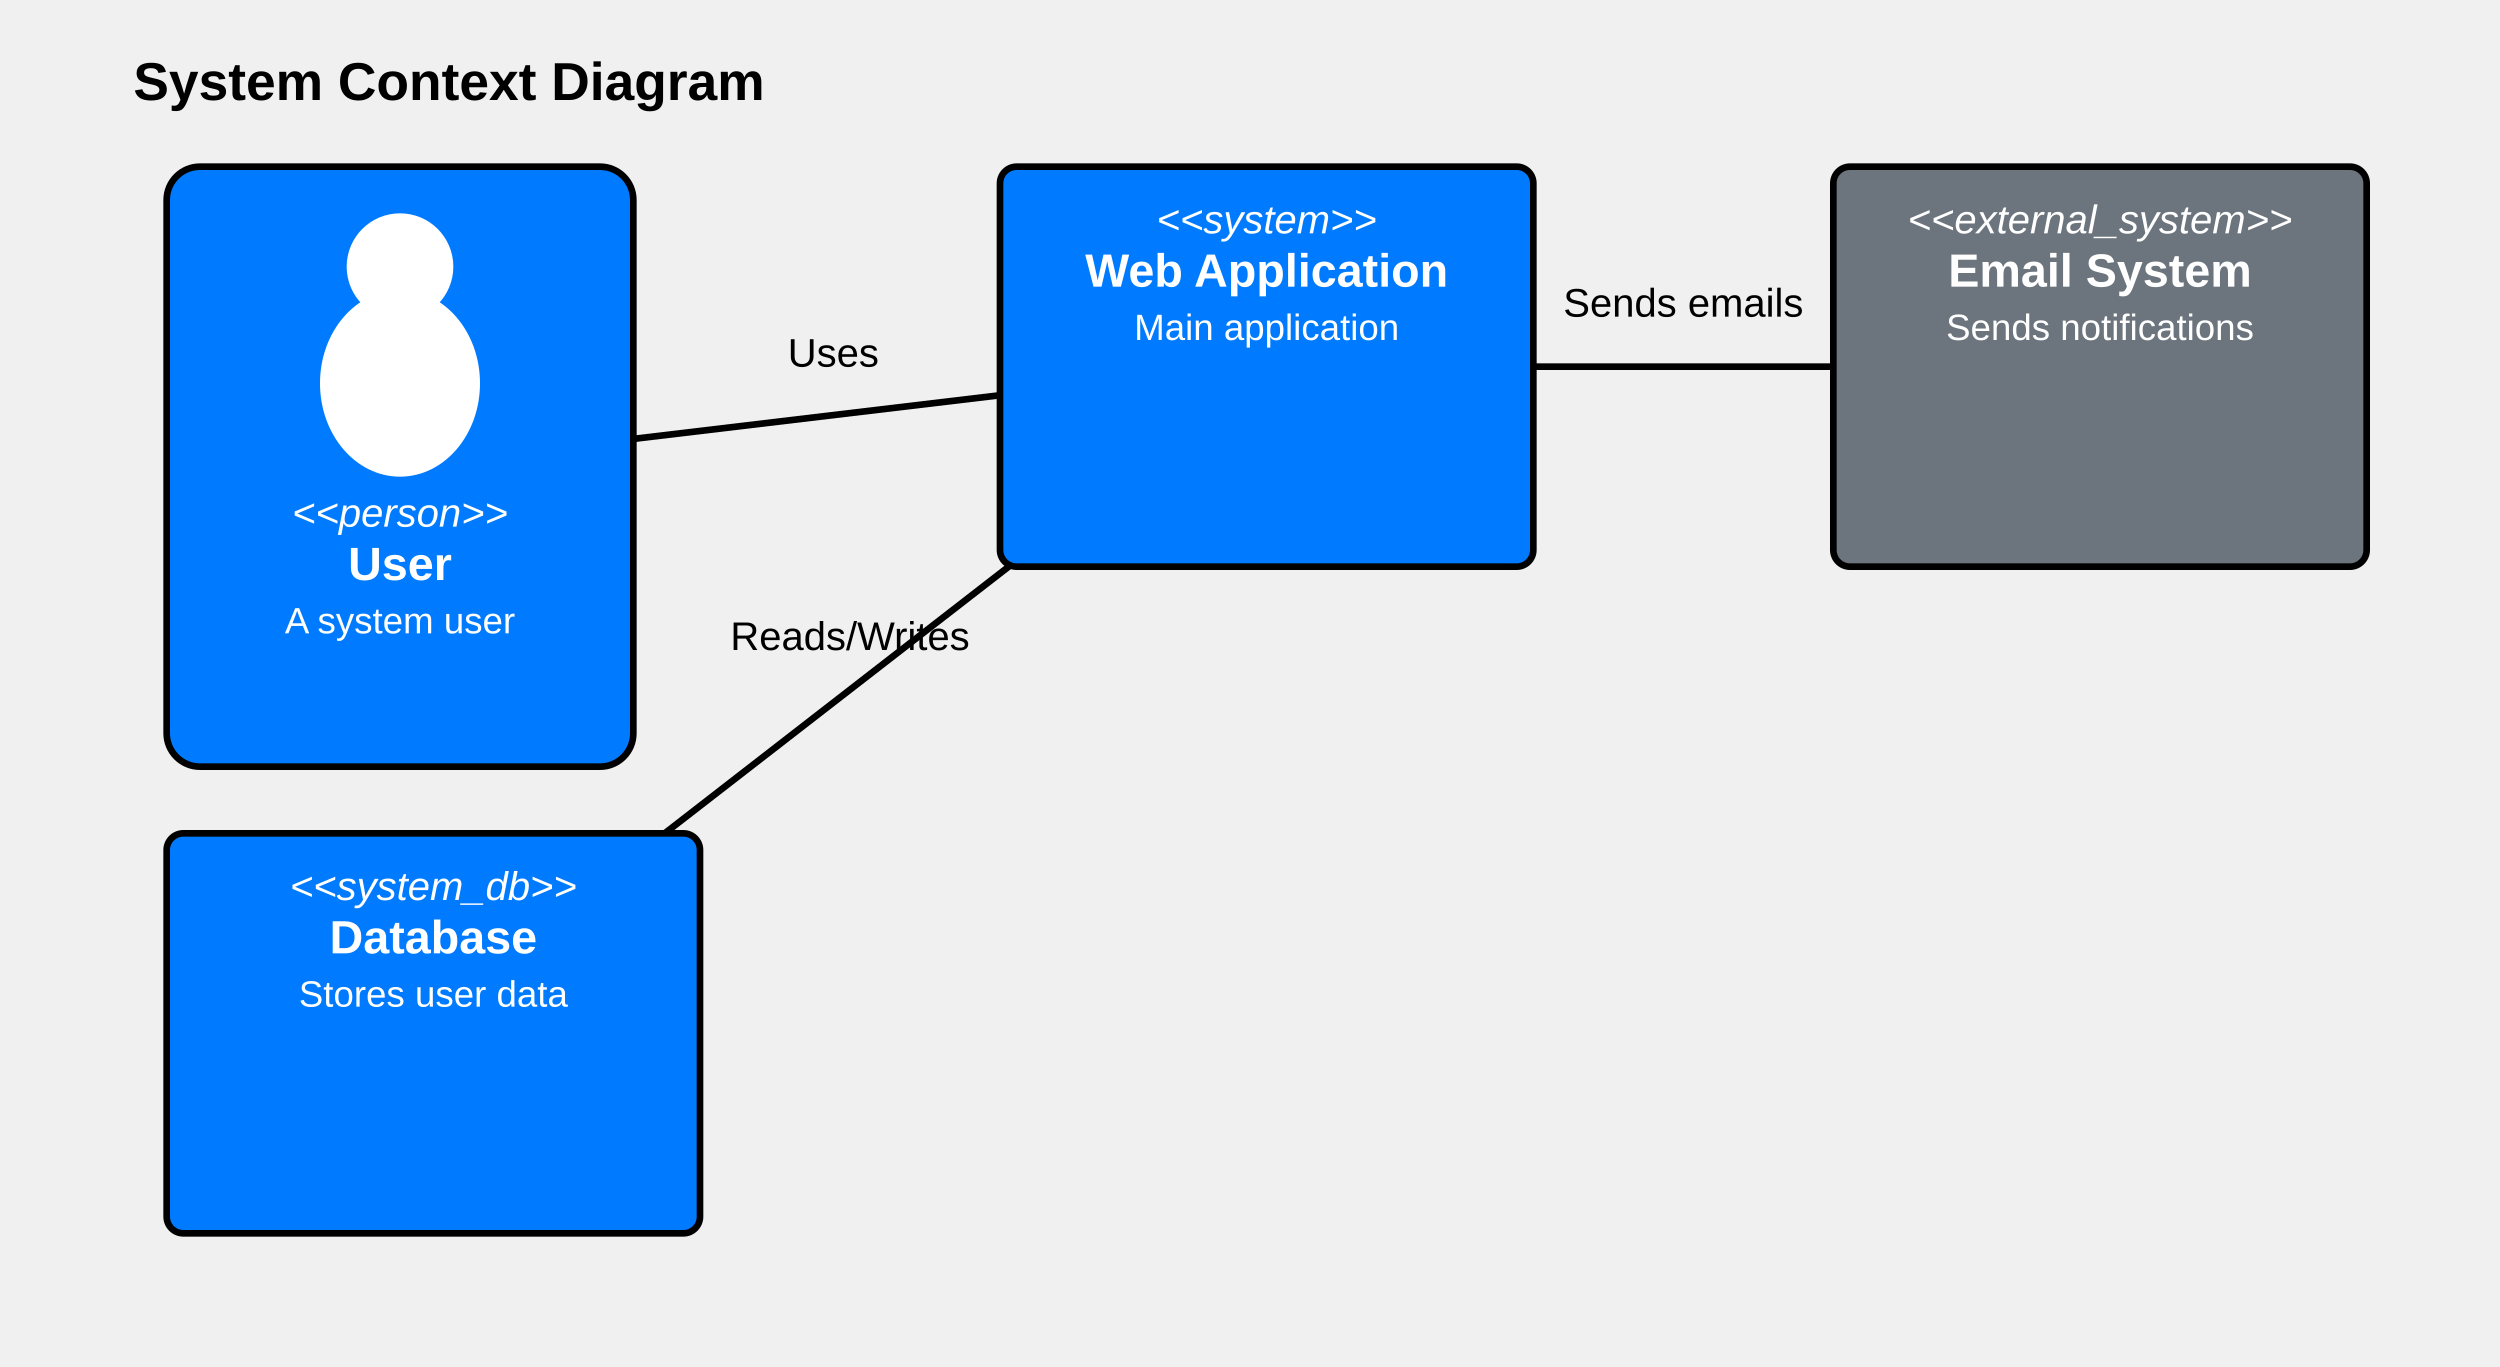
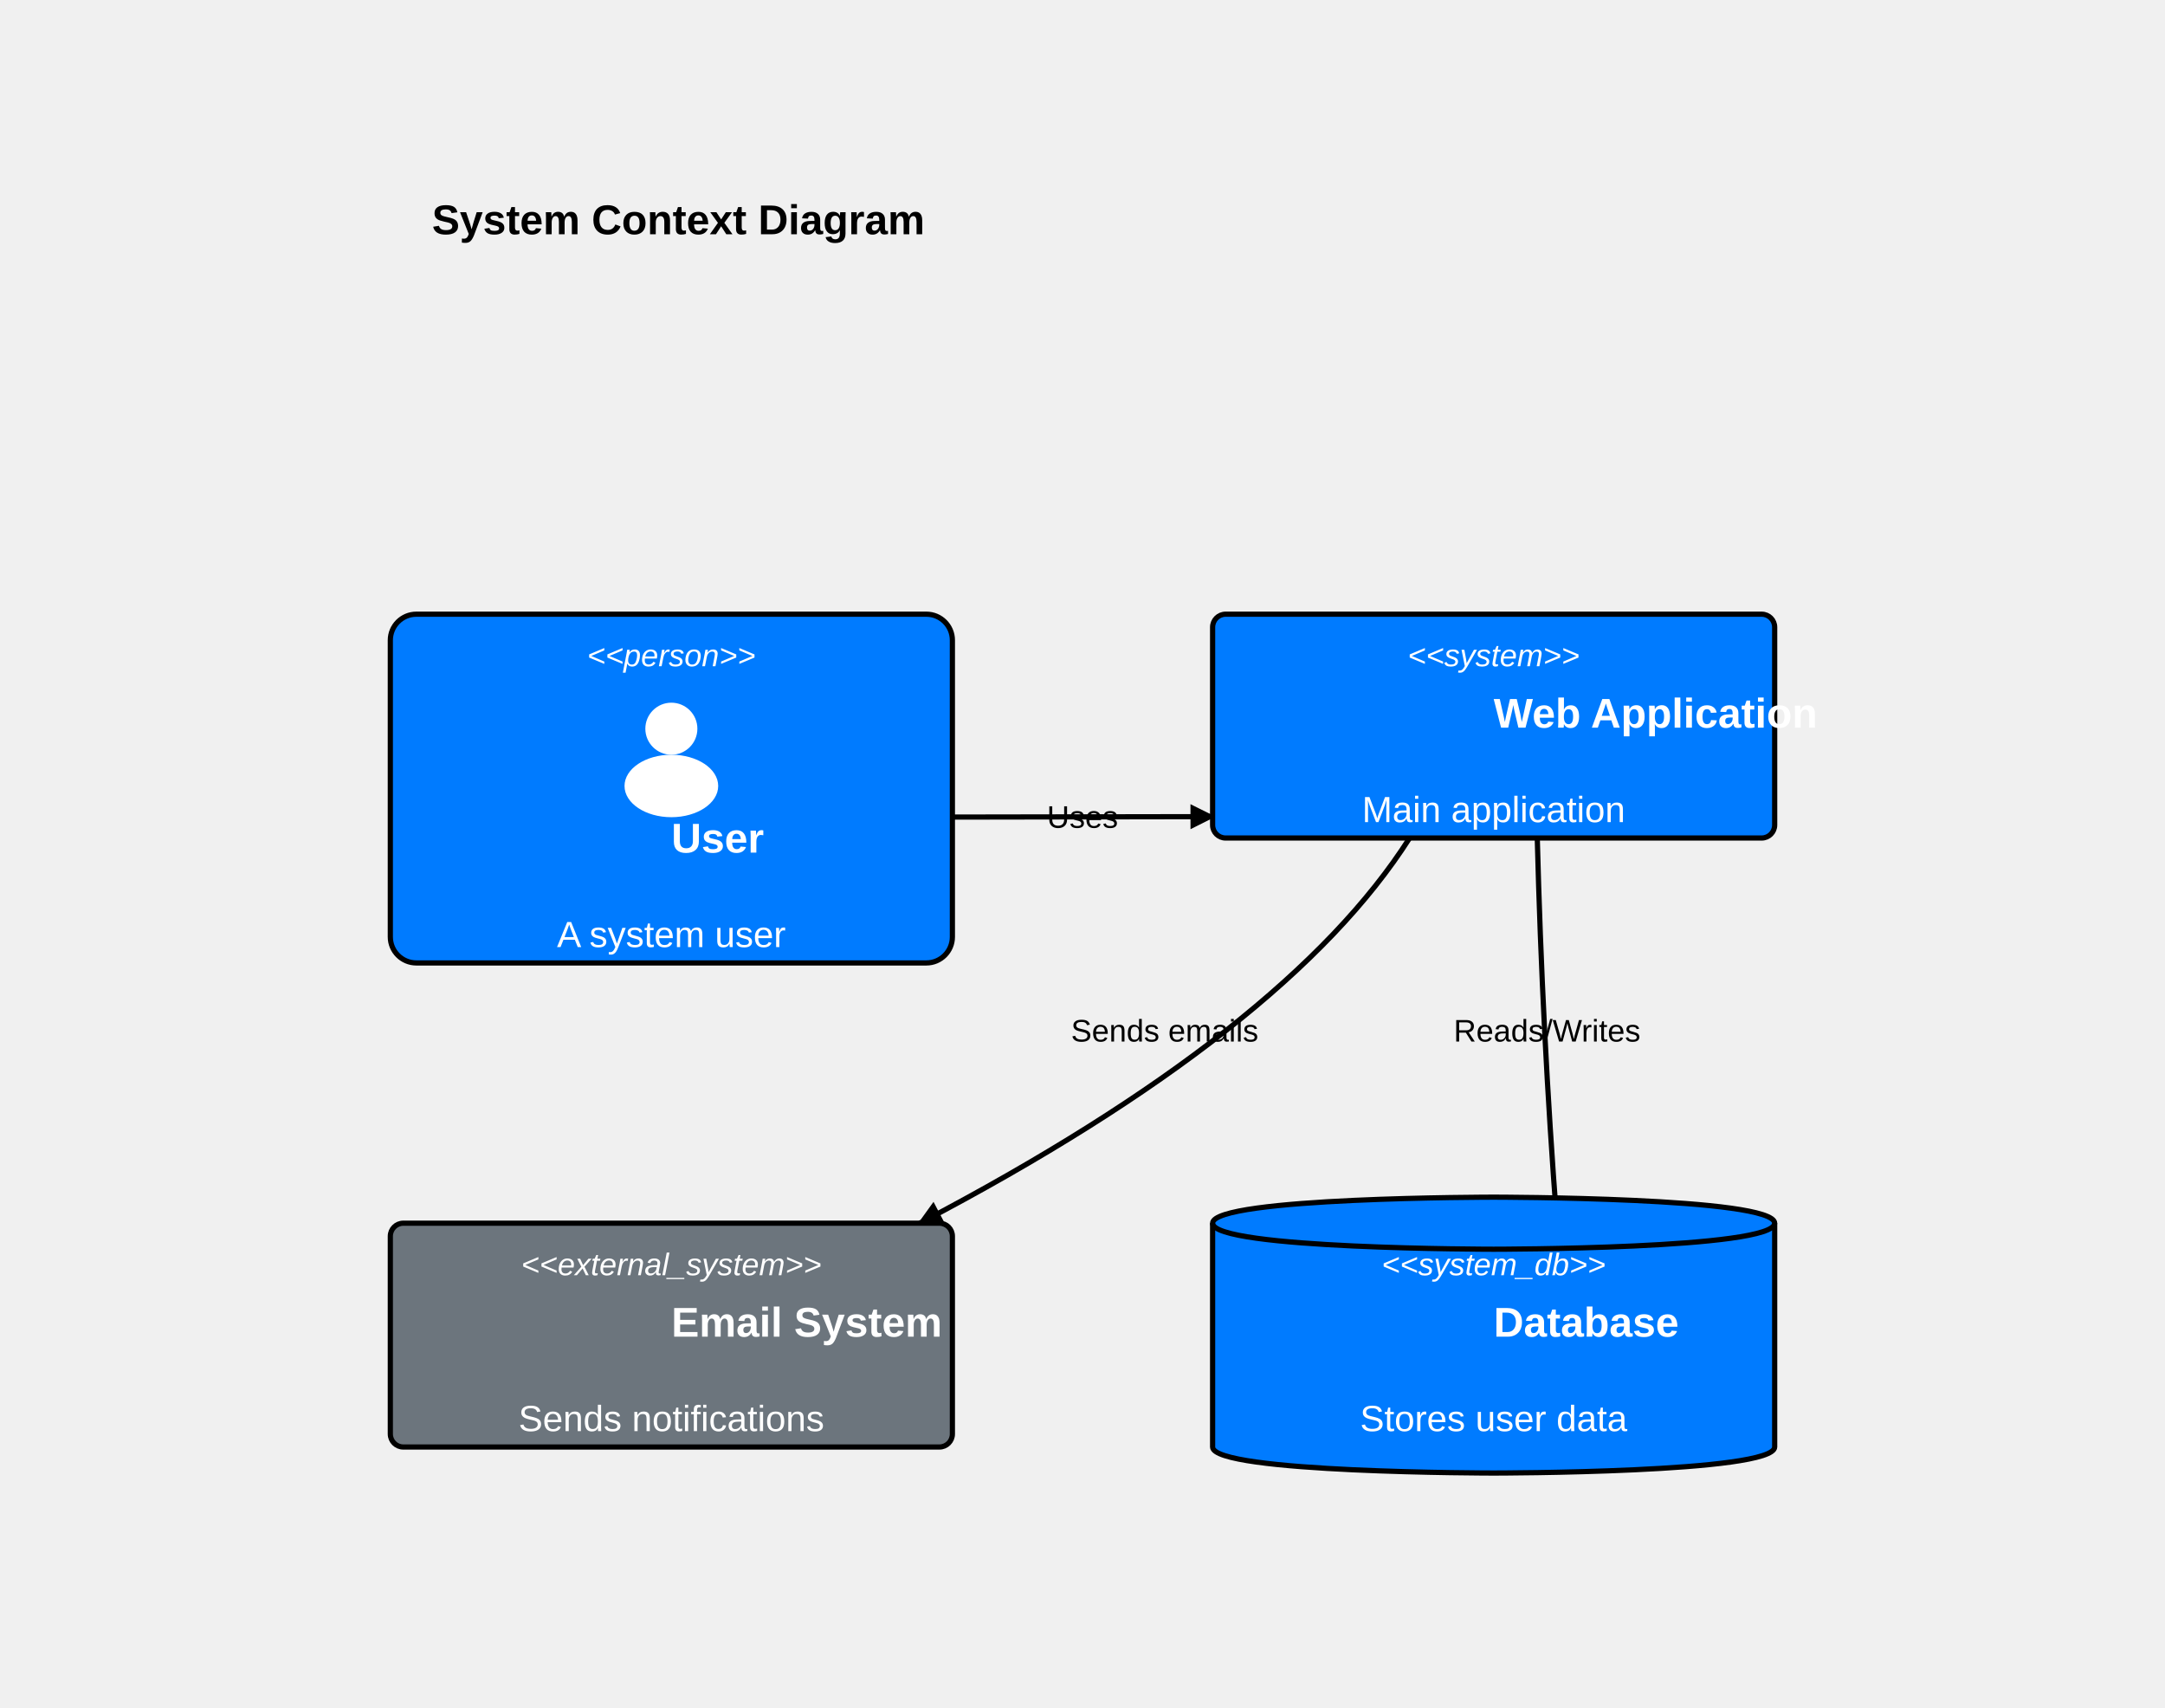
- <svg xmlns="http://www.w3.org/2000/svg" width="750.0" height="410.0" viewBox="0 0 750.0 410.0" version="1.2" baseProfile="tiny">
+ <svg xmlns="http://www.w3.org/2000/svg" width="832.0" height="656.0" viewBox="0 -70 832 656" version="1.2" baseProfile="tiny">
  <g id="rel_0">
-     <line stroke="#000000" stroke-width="2" x1="120.0" y1="140.0" x2="372.0" y2="110.0" />
-     <polygon fill="#000000" stroke="#000000" points="380.0,110.0 372.0,106.0 372.0,114.0" />
-     <text fill="#000000" x="250.0" y="110.0" text-anchor="middle" font-family="Arial, sans-serif" font-size="12.0">Uses</text>
+     <line stroke="#000000" stroke-width="2" x1="366.0" y1="243.953" x2="466.0" y2="243.788" />
+     <polygon fill="#000000" stroke="#000000" points="466.0,243.788 458.007,247.802 457.993,239.802" />
+     <text fill="#000000" x="416.0" y="248.071" text-anchor="middle" font-family="Arial, sans-serif" font-size="12.0" font-style="normal">Uses</text>
  </g>
  <g id="rel_1">
-     <line stroke="#000000" stroke-width="2" x1="380.0" y1="110.0" x2="622.0" y2="110.0" />
-     <polygon fill="#000000" stroke="#000000" points="630.0,110.0 622.0,106.0 622.0,114.0" />
-     <text fill="#000000" x="505.0" y="95.0" text-anchor="middle" font-family="Arial, sans-serif" font-size="12.0">Sends emails</text>
+     <path fill="none" stroke="#000000" stroke-width="2" d="M541.711,252.0 Q494.647,326.0 353.455,400.0" />
+     <polygon fill="#000000" stroke="#000000" points="353.455,400.0 358.684,392.743 362.398,399.829" />
+     <text fill="#000000" x="447.583" y="330.2" text-anchor="middle" font-family="Arial, sans-serif" font-size="12.0" font-style="normal">Sends emails</text>
  </g>
  <g id="rel_2">
-     <line stroke="#000000" stroke-width="2" x1="380.0" y1="110.0" x2="122.0" y2="310.0" />
-     <polygon fill="#000000" stroke="#000000" points="130.0,310.0 138.0,306.0 138.0,314.0" />
-     <text fill="#000000" x="255.0" y="195.0" text-anchor="middle" font-family="Arial, sans-serif" font-size="12.0">Reads/Writes</text>
+     <path fill="none" stroke="#000000" stroke-width="2" d="M590.765,252.0 Q592.653,326.0 598.314,400.0" />
+     <polygon fill="#000000" stroke="#000000" points="598.314,400.0 593.716,392.328 601.692,391.718" />
+     <text fill="#000000" x="594.54" y="330.2" text-anchor="middle" font-family="Arial, sans-serif" font-size="12.0" font-style="normal">Reads/Writes</text>
  </g>
  <g id="element-user">
-     <rect fill="#007bff" stroke="#000000" stroke-width="2" x="50.0" y="50.0" width="140.0" height="180.0" rx="10.0" ry="10.0" />
-     <circle fill="#ffffff" cx="120.0" cy="80.0" r="16.0" />
-     <ellipse fill="#ffffff" cx="120.0" cy="115.0" rx="24.0" ry="28.0" />
-     <text fill="#ffffff" x="120.0" y="158.0" text-anchor="middle" font-family="Arial, sans-serif" font-size="12.0" font-weight="normal" font-style="italic">&lt;&lt;person&gt;&gt;</text>
-     <text fill="#ffffff" x="120.0" y="174.0" text-anchor="middle" font-family="Arial, sans-serif" font-size="14.0" font-weight="bold" font-style="normal">User</text>
-     <text fill="#ffffff" x="120.0" y="190.0" text-anchor="middle" font-family="Arial, sans-serif" font-size="11.0" font-weight="normal" font-style="normal">A system user</text>
+     <rect fill="#007bff" stroke="#000000" stroke-width="2" x="150.0" y="166.0" width="216.0" height="134.0" rx="10.0" ry="10.0" />
+     <circle fill="#ffffff" cx="258.0" cy="210.0" r="10.0" />
+     <ellipse fill="#ffffff" cx="258.0" cy="232.0" rx="18.0" ry="12.0" />
+     <text fill="#ffffff" x="258.0" y="186.0" text-anchor="middle" font-family="Arial, sans-serif" font-size="12.0" font-weight="normal" font-style="italic">&lt;&lt;person&gt;&gt;</text>
+     <text fill="#ffffff" x="258.0" y="257.6" font-family="Arial, sans-serif" font-size="16.0" font-weight="bold" font-style="normal">User</text>
+     <text fill="#ffffff" x="258.0" y="293.9" text-anchor="middle" font-family="Arial, sans-serif" font-size="14.0" font-weight="normal" font-style="normal">A system user</text>
  </g>
  <g id="element-webapp">
-     <rect fill="#007bff" stroke="#000000" stroke-width="2" x="300.0" y="50.0" width="160.0" height="120.0" rx="5.0" ry="5.0" />
-     <text fill="#ffffff" x="380.0" y="70.0" text-anchor="middle" font-family="Arial, sans-serif" font-size="12.0" font-weight="normal" font-style="italic">&lt;&lt;system&gt;&gt;</text>
-     <text fill="#ffffff" x="380.0" y="86.0" text-anchor="middle" font-family="Arial, sans-serif" font-size="14.0" font-weight="bold" font-style="normal">Web Application</text>
-     <text fill="#ffffff" x="380.0" y="102.0" text-anchor="middle" font-family="Arial, sans-serif" font-size="11.0" font-weight="normal" font-style="normal">Main application</text>
+     <rect fill="#007bff" stroke="#000000" stroke-width="2" x="466.0" y="166.0" width="216.0" height="86.0" rx="5.0" ry="5.0" />
+     <text fill="#ffffff" x="574.0" y="186.0" text-anchor="middle" font-family="Arial, sans-serif" font-size="12.0" font-weight="normal" font-style="italic">&lt;&lt;system&gt;&gt;</text>
+     <text fill="#ffffff" x="574.0" y="209.6" font-family="Arial, sans-serif" font-size="16.0" font-weight="bold" font-style="normal">Web Application</text>
+     <text fill="#ffffff" x="574.0" y="245.9" text-anchor="middle" font-family="Arial, sans-serif" font-size="14.0" font-weight="normal" font-style="normal">Main application</text>
  </g>
  <g id="element-email">
-     <rect fill="#6c757d" stroke="#000000" stroke-width="2" x="550.0" y="50.0" width="160.0" height="120.0" rx="5.0" ry="5.0" />
-     <text fill="#ffffff" x="630.0" y="70.0" text-anchor="middle" font-family="Arial, sans-serif" font-size="12.0" font-weight="normal" font-style="italic">&lt;&lt;external_system&gt;&gt;</text>
-     <text fill="#ffffff" x="630.0" y="86.0" text-anchor="middle" font-family="Arial, sans-serif" font-size="14.0" font-weight="bold" font-style="normal">Email System</text>
-     <text fill="#ffffff" x="630.0" y="102.0" text-anchor="middle" font-family="Arial, sans-serif" font-size="11.0" font-weight="normal" font-style="normal">Sends notifications</text>
+     <rect fill="#6c757d" stroke="#000000" stroke-width="2" x="150.0" y="400.0" width="216.0" height="86.0" rx="5.0" ry="5.0" />
+     <text fill="#ffffff" x="258.0" y="420.0" text-anchor="middle" font-family="Arial, sans-serif" font-size="12.0" font-weight="normal" font-style="italic">&lt;&lt;external_system&gt;&gt;</text>
+     <text fill="#ffffff" x="258.0" y="443.6" font-family="Arial, sans-serif" font-size="16.0" font-weight="bold" font-style="normal">Email System</text>
+     <text fill="#ffffff" x="258.0" y="479.9" text-anchor="middle" font-family="Arial, sans-serif" font-size="14.0" font-weight="normal" font-style="normal">Sends notifications</text>
  </g>
  <g id="element-db">
-     <rect fill="#007bff" stroke="#000000" stroke-width="2" x="50.0" y="250.0" width="160.0" height="120.0" rx="5.0" ry="5.0" />
-     <text fill="#ffffff" x="130.0" y="270.0" text-anchor="middle" font-family="Arial, sans-serif" font-size="12.0" font-weight="normal" font-style="italic">&lt;&lt;system_db&gt;&gt;</text>
-     <text fill="#ffffff" x="130.0" y="286.0" text-anchor="middle" font-family="Arial, sans-serif" font-size="14.0" font-weight="bold" font-style="normal">Database</text>
-     <text fill="#ffffff" x="130.0" y="302.0" text-anchor="middle" font-family="Arial, sans-serif" font-size="11.0" font-weight="normal" font-style="normal">Stores user data</text>
+     <g>
+       <path fill="#007bff" stroke="#000000" stroke-width="2" d="M466.0,400.0c0,-10 108.0,-10 108.0,-10c0,0 108.0,0 108.0,10l0,86.0c0,10 -108.0,10 -108.0,10c0,0 -108.0,0 -108.0,-10l0,-86.0" />
+       <path fill="none" stroke="#000000" stroke-width="2" d="M466.0,400.0c0,10 108.0,10 108.0,10c0,0 108.0,0 108.0,-10" />
+     </g>
+     <text fill="#ffffff" x="574.0" y="420.0" text-anchor="middle" font-family="Arial, sans-serif" font-size="12.0" font-weight="normal" font-style="italic">&lt;&lt;system_db&gt;&gt;</text>
+     <text fill="#ffffff" x="574.0" y="443.6" font-family="Arial, sans-serif" font-size="16.0" font-weight="bold" font-style="normal">Database</text>
+     <text fill="#ffffff" x="574.0" y="479.9" text-anchor="middle" font-family="Arial, sans-serif" font-size="14.0" font-weight="normal" font-style="normal">Stores user data</text>
  </g>
-   <text fill="#000000" x="40.0" y="30.0" font-family="Arial, sans-serif" font-size="16.0" font-weight="bold">System Context Diagram</text>
+   <text fill="#000000" x="166.0" y="20.0" font-family="Arial, sans-serif" font-size="16.0" font-weight="bold">System Context Diagram</text>
</svg>
